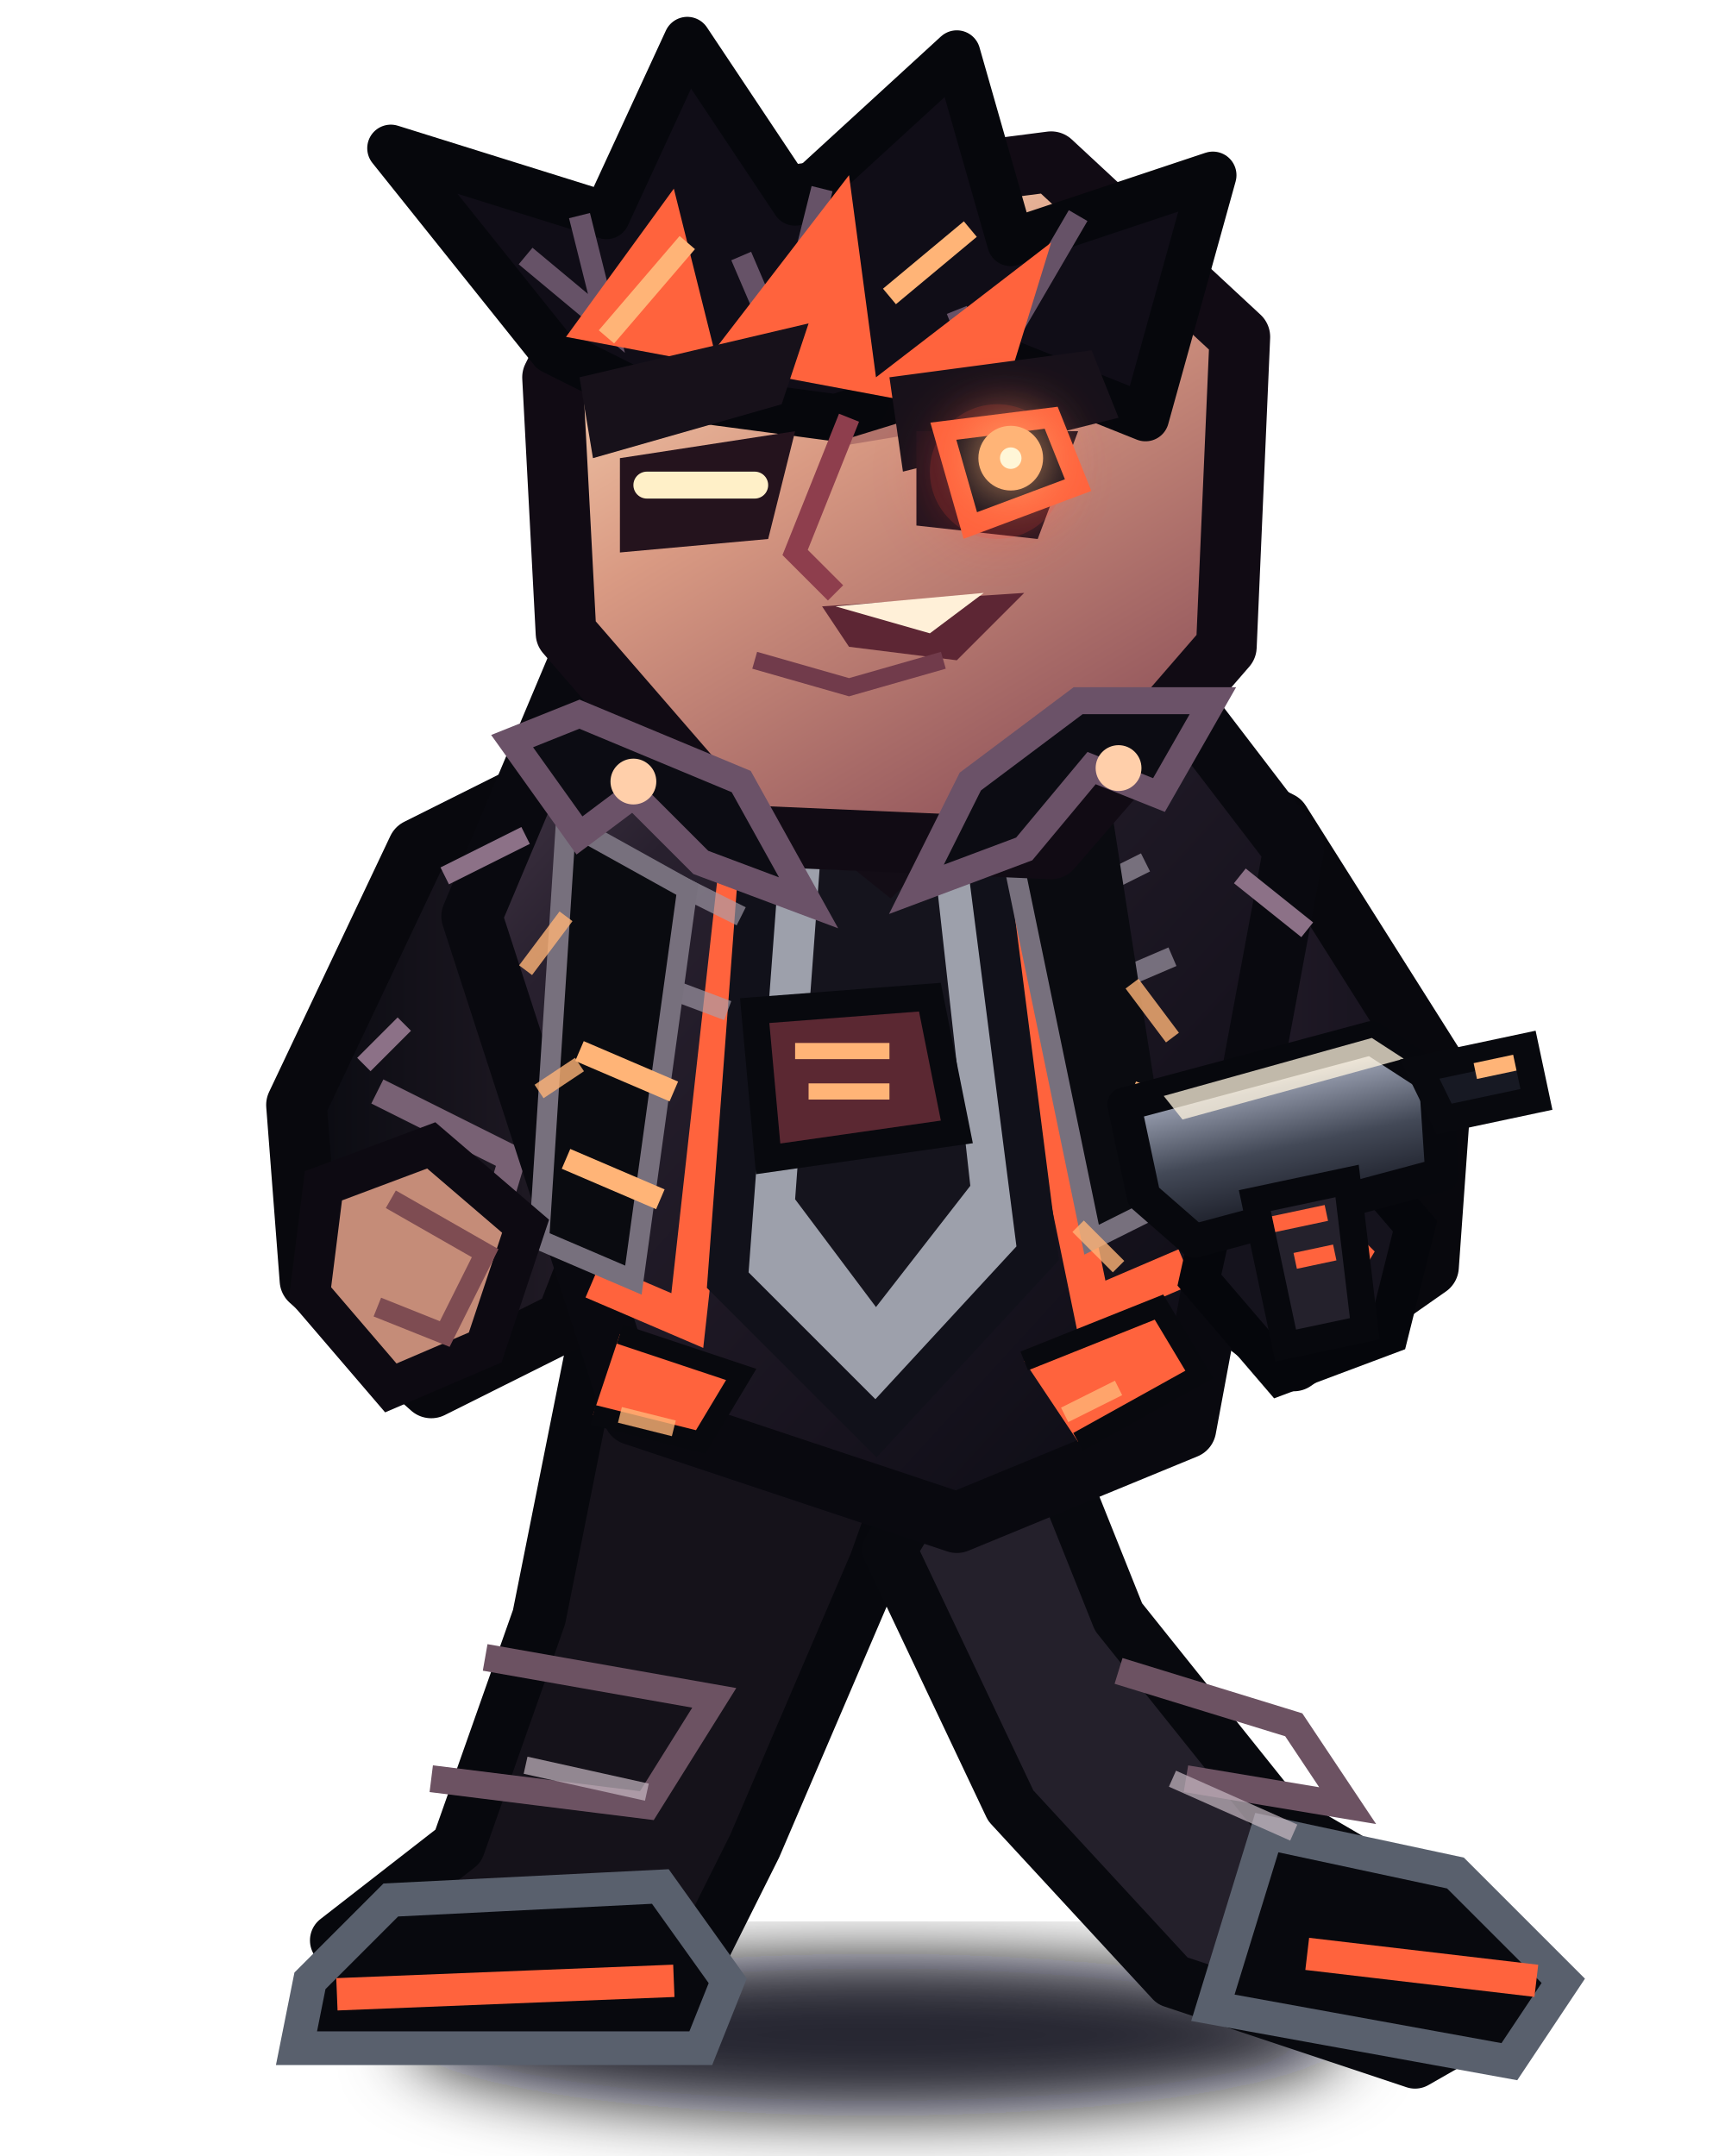
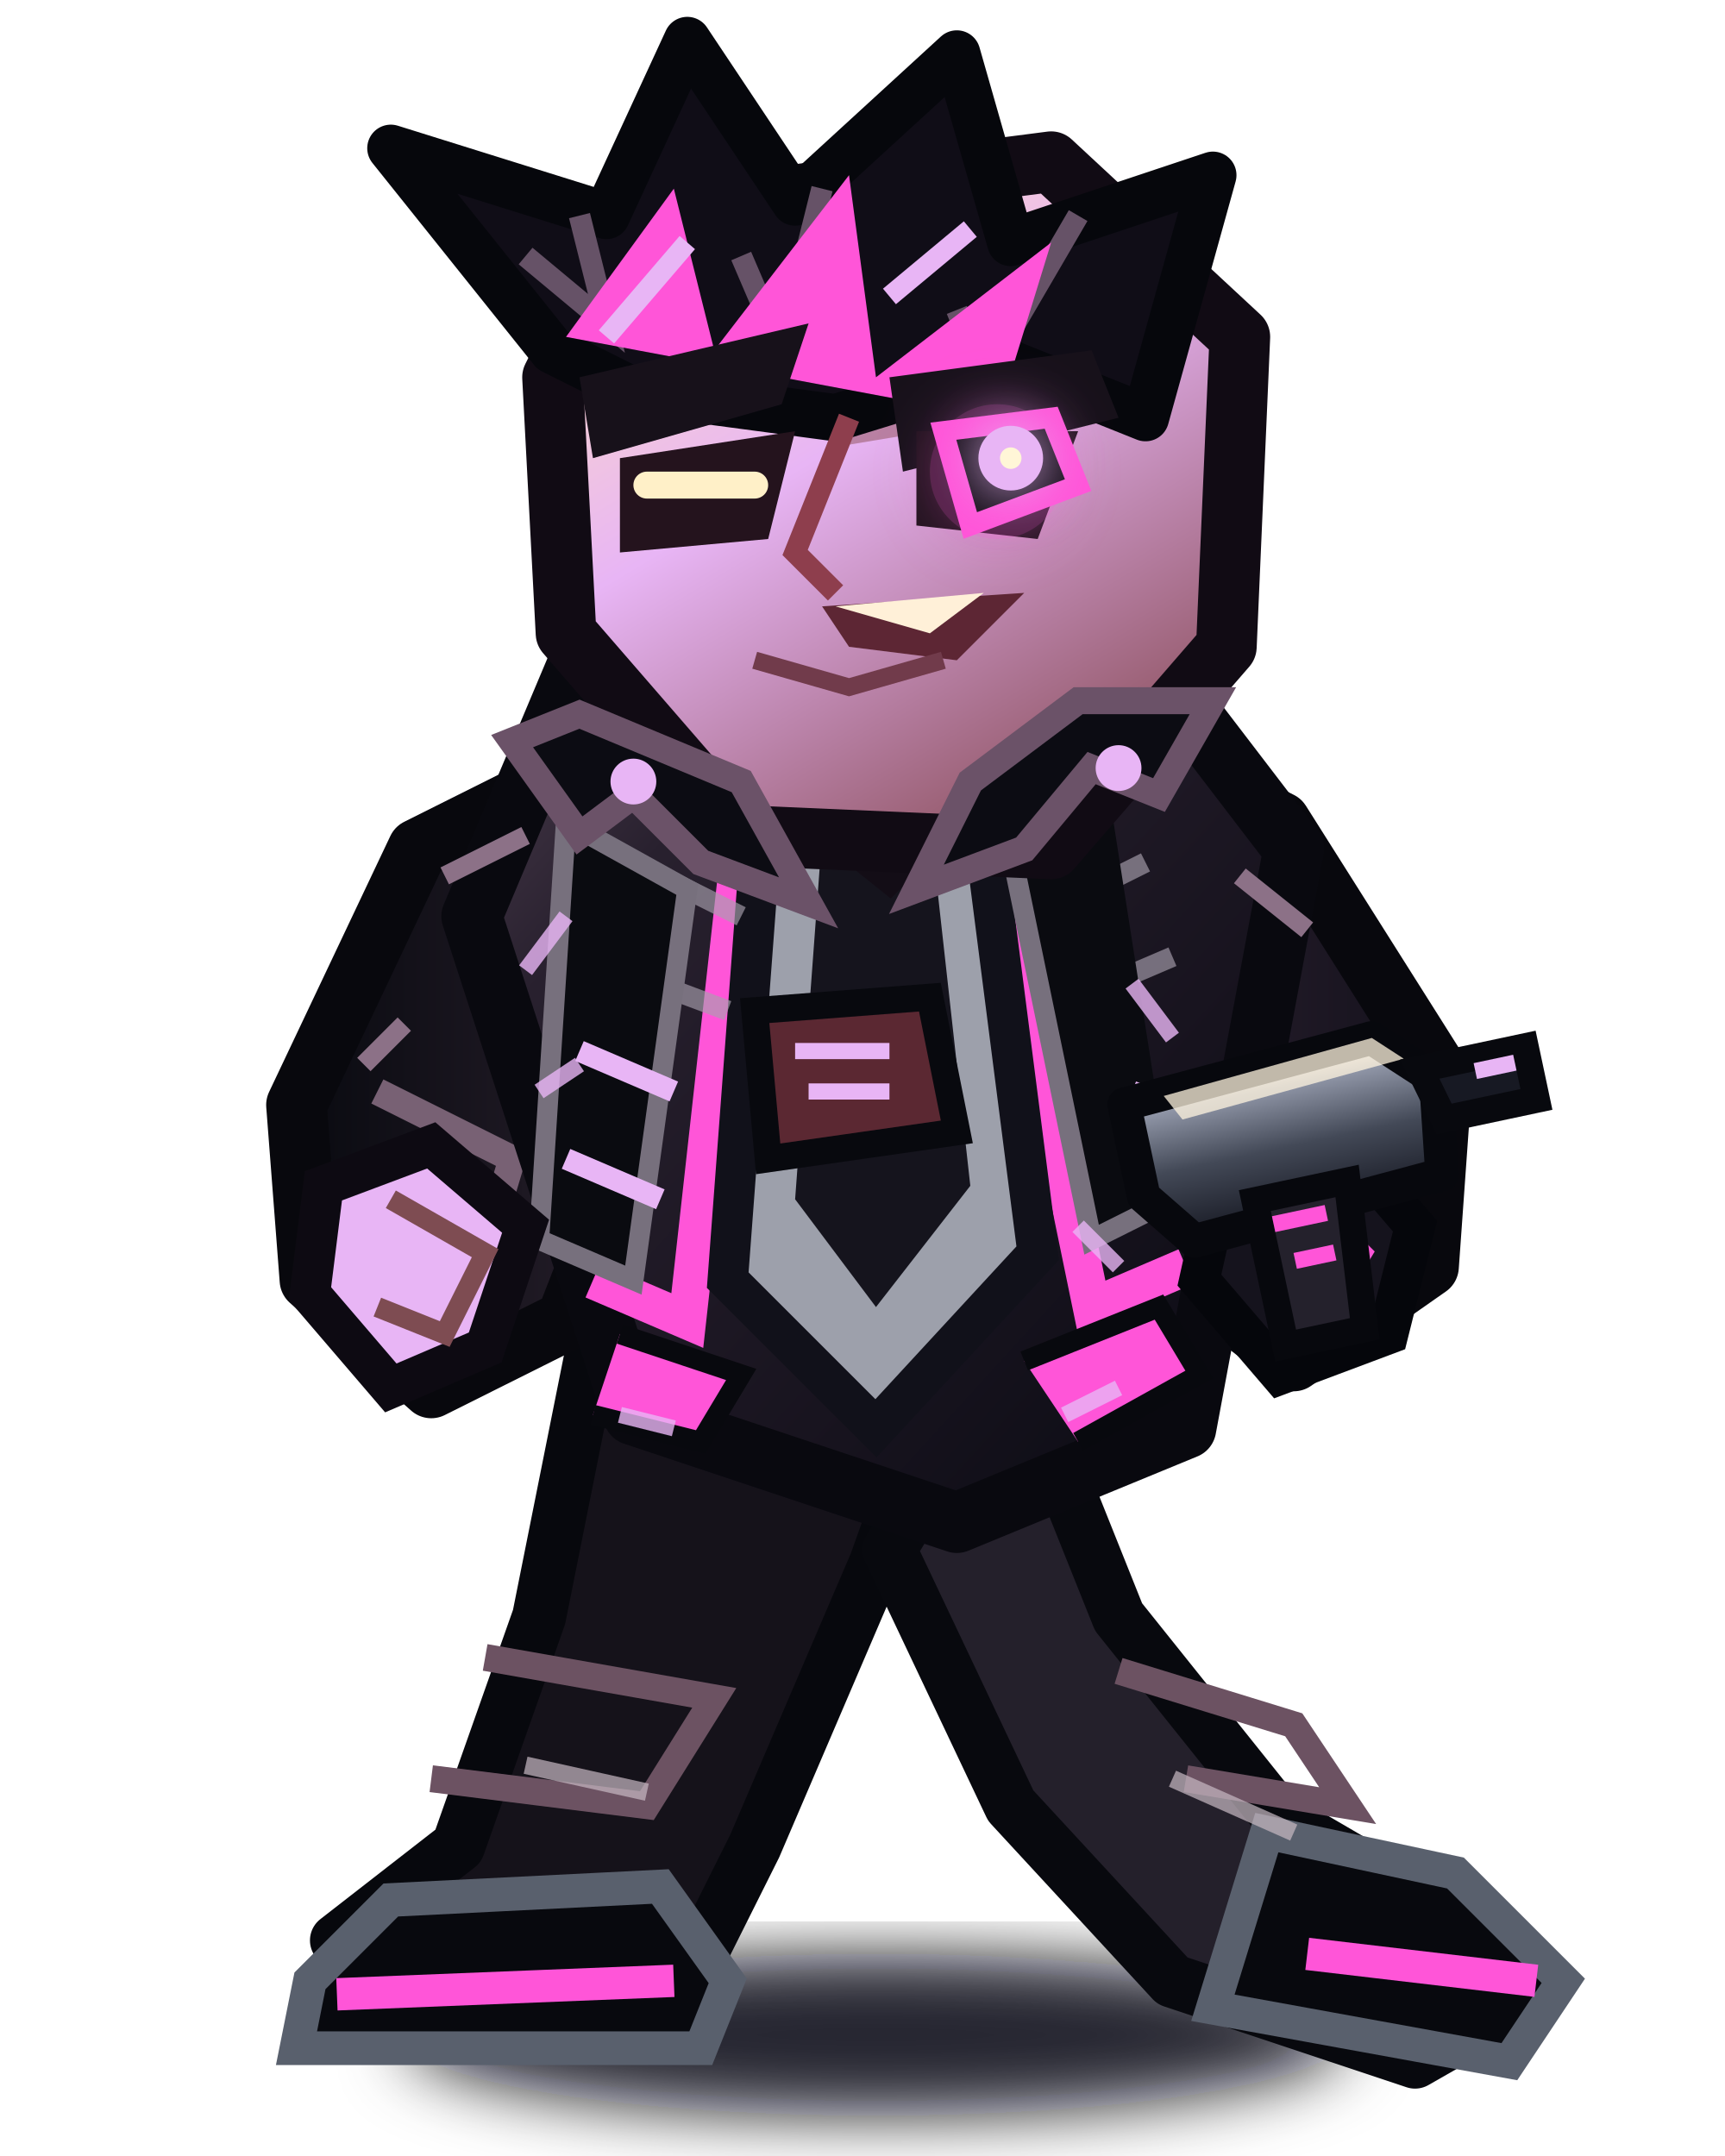
<svg xmlns="http://www.w3.org/2000/svg" viewBox="0 0 128 160">
  <defs>
    <linearGradient id="j" x1="0" y1="0" x2="1" y2="1">
      <stop stop-color="#514253" />
      <stop offset=".24" stop-color="#28202e" />
      <stop offset=".68" stop-color="#17131e" />
      <stop offset="1" stop-color="#080a11" />
    </linearGradient>
    <linearGradient id="skin" x1=".15" y1="0" x2=".75" y2="1">
      <stop stop-color="#ffe0bd" />
-       <stop offset=".42" stop-color="#d99a83" />
+       <stop offset=".42" stop-color="#e8b5f5" />
      <stop offset="1" stop-color="#884c56" />
    </linearGradient>
    <linearGradient id="steel" x1="0" y1="0" x2="0" y2="1">
      <stop stop-color="#f0e6e2" />
      <stop offset=".18" stop-color="#8f95a6" />
      <stop offset=".55" stop-color="#434957" />
      <stop offset="1" stop-color="#171923" />
    </linearGradient>
    <linearGradient id="leather" x1="0" y1="0" x2="1" y2="0">
      <stop stop-color="#090a10" />
      <stop offset=".5" stop-color="#3a2c3c" />
      <stop offset="1" stop-color="#14111c" />
    </linearGradient>
    <linearGradient id="blood" x1="0" y1="0" x2="0" y2="1">
-       <stop stop-color="#ff7553" />
+       <stop stop-color="#e8b5f5" />
      <stop offset="1" stop-color="#a41d30" />
    </linearGradient>
    <filter id="shadow" x="-.3" y="-.2" width="1.6" height="1.5">
      <feGaussianBlur stdDeviation="2.5" />
    </filter>
    <filter id="eyeGlow" x="-1" y="-1" width="3" height="3">
      <feGaussianBlur stdDeviation="2" result="b" />
      <feMerge>
        <feMergeNode in="b" />
        <feMergeNode in="SourceGraphic" />
      </feMerge>
    </filter>
  </defs>
  <ellipse cx="65" cy="151" rx="35" ry="6" fill="#020207" opacity=".85" filter="url(#shadow)" />
  <path d="M44 100 40 120 34 137 25 144 28 150 49 151 56 137 65 116 70 102Z" fill="#15121a" stroke="#07080d" stroke-width="4" stroke-linejoin="round" />
  <path d="m75 100 8 20 12 15 12 7 5 7-7 4-18-6-12-13-9-19z" fill="#24202b" stroke="#08090e" stroke-width="4" stroke-linejoin="round" />
  <path d="m29 141 20-1 5 7-2 5H22l1-5zM94 136l14 3 8 8-4 6-22-4z" fill="#08090e" stroke="#59606d" stroke-width="2.5" />
-   <path d="m25 148 25-1m47-2 17 2" stroke="#ff633d" stroke-width="2.4" />
+   <path d="m25 148 25-1m47-2 17 2" stroke="#ff55d8" stroke-width="2.4" />
  <path d="m36 123 17 3-5 8-16-2m51-8 13 4 4 6-12-2" fill="none" stroke="#6c5262" stroke-width="2" />
  <path d="m39 131 9 2m39-1 9 4" stroke="#c8b9c3" stroke-width="1.3" opacity=".7" />
  <path d="m43 57-12 6-9 19 1 13 9 8 10-5 7-18M83 55l12 6 12 19-1 14-10 7-9-7-8-18" fill="url(#leather)" stroke="#08080d" stroke-width="4.5" stroke-linejoin="round" />
  <path d="m28 81 10 5-3 10-8-3m69-12-9 7 4 10 8-5" fill="none" stroke="#786174" stroke-width="2" />
  <path d="m43 49 40-3 13 17-8 43-17 7-24-8-12-37z" fill="url(#j)" stroke="#09090f" stroke-width="4.5" stroke-linejoin="round" />
-   <path d="m43 56 12 6-4 36-7-3m38-40-8 8 7 34 7-3" fill="none" stroke="#ff633d" stroke-width="2.8" />
+   <path d="m43 56 12 6-4 36-7-3m38-40-8 8 7 34 7-3" fill="none" stroke="#ff55d8" stroke-width="2.8" />
  <path d="m57 55 15-1 5 39-12 13-11-11z" fill="#9da0ab" stroke="#11111a" stroke-width="3" />
  <path d="m61 62 8-1 3 27-7 9-6-8z" fill="#15141d" />
  <path d="m47 64 8 4m-9 4 8 3m25-8 6-3m-5 10 7-3" stroke="#a8a0ad" stroke-width="1.5" opacity=".65" />
  <path d="m42 61 9 5-4 29-7-3zm40-4-7 6 6 29 6-3" fill="#0a0b10" stroke="#77707d" stroke-width="1.5" />
-   <path d="m43 78 7 3m-8 5 7 3m35-8 5 2" stroke="#ffb477" stroke-width="1.6" />
+   <path d="m43 78 7 3m-8 5 7 3m35-8 5 2" stroke="#e8b5f5" stroke-width="1.6" />
  <path d="m56 75 13-1 2 10-14 2z" fill="#5b2832" stroke="#08090e" stroke-width="2" />
-   <path d="m59 78 7 0m-6 3 6 0" stroke="#ffb477" stroke-width="1.2" />
-   <path d="m46 99 9 3-3 5-8-2m32-4 10-4 3 5-9 5" fill="#ff633d" stroke="#08090e" stroke-width="1.5" />
+   <path d="m59 78 7 0m-6 3 6 0" stroke="#e8b5f5" stroke-width="1.2" />
+   <path d="m46 99 9 3-3 5-8-2m32-4 10-4 3 5-9 5" fill="#ff55d8" stroke="#08090e" stroke-width="1.5" />
  <path d="m55 48 1 9 10 8 9-9-1-10z" fill="#9a5c60" stroke="#130d16" stroke-width="2.5" />
  <path d="m47 16 31-4 14 13-1 23-13 15-23-1-13-15-1-19z" fill="url(#skin)" stroke="#110b14" stroke-width="4.5" stroke-linejoin="round" />
  <path d="m45 23 9-6 4 6 7-8 3 10 9-6-2 12-12 2-13-3z" fill="#8b4e54" opacity=".5" />
  <path d="m41 26-12-15 16 5 6-13 8 12 12-11 4 14 15-5-5 18-10-4-13 4-15-2z" fill="#100d17" stroke="#06070c" stroke-width="3.5" stroke-linejoin="round" />
  <path d="m39 19 6 5-2-8m12 3 3 7 3-12m10 9 2 5 7-12" fill="none" stroke="#665267" stroke-width="1.6" />
-   <path d="m42 25 8-11 3 12 10-13 2 15 13-10-4 13z" fill="#ff633d" />
-   <path d="m45 25 6-7m15 4 6-5" stroke="#ffb477" stroke-width="1.5" />
+   <path d="m42 25 8-11 3 12 10-13 2 15 13-10-4 13z" fill="#ff55d8" />
+   <path d="m45 25 6-7m15 4 6-5" stroke="#e8b5f5" stroke-width="1.5" />
  <path d="m43 28 17-4-2 6-14 4m22-6 15-2 2 5-16 4" fill="#17111a" />
  <path d="m46 34 13-2-2 8-11 1z" fill="#24131d" />
  <path d="m68 32 12 0-3 8-9-1z" fill="#20131d" />
  <path d="m48 36 8 0" stroke="#fff0c8" stroke-width="2" stroke-linecap="round" />
-   <circle cx="74" cy="35" r="5" fill="#ff3e36" opacity=".25" filter="url(#eyeGlow)" />
-   <path d="m70 32 8-1 2 5-8 3z" fill="#17101a" stroke="#ff633d" stroke-width="1.5" />
-   <circle cx="75" cy="34" r="2.4" fill="#ffb477" filter="url(#eyeGlow)" />
+   <circle cx="74" cy="35" r="5" fill="#ff55d8" opacity=".25" filter="url(#eyeGlow)" />
+   <path d="m70 32 8-1 2 5-8 3z" fill="#17101a" stroke="#ff55d8" stroke-width="1.5" />
+   <circle cx="75" cy="34" r="2.4" fill="#e8b5f5" filter="url(#eyeGlow)" />
  <circle cx="75" cy="34" r=".8" fill="#fff6d7" />
  <path d="m63 31-4 10 3 3" fill="none" stroke="#8e3e4d" stroke-width="1.6" />
  <path d="m61 45 15-1-5 5-8-1z" fill="#5d2634" />
  <path d="m62 45 11-1-4 3z" fill="#fff0d8" />
  <path d="m56 49 7 2 7-2" fill="none" stroke="#713b4b" stroke-width="1.3" />
  <path d="m43 53 12 5 5 9-8-3-5-5-4 3-5-7zM80 52l-8 6-4 8 8-3 5-6 5 2 4-7z" fill="#0c0c13" stroke="#6b5268" stroke-width="2" />
-   <circle cx="47" cy="58" r="1.7" fill="#ffcfaa" />
-   <circle cx="83" cy="57" r="1.7" fill="#ffcfaa" />
-   <path d="m24 88 8-3 7 6-3 9-7 3-6-7z" fill="#c58c78" stroke="#0d0a12" stroke-width="3" />
+   <circle cx="47" cy="58" r="1.7" fill="#e8b5f5" />
+   <circle cx="83" cy="57" r="1.7" fill="#e8b5f5" />
+   <path d="m24 88 8-3 7 6-3 9-7 3-6-7z" fill="#e8b5f5" stroke="#0d0a12" stroke-width="3" />
  <path d="m29 89 7 4-3 6-5-2" fill="none" stroke="#7e4c52" stroke-width="1.5" />
  <path d="m91 86 8-2 6 7-2 8-8 3-6-7z" fill="#15131d" stroke="#05060b" stroke-width="3" />
-   <path d="m96 88 5 5-3 5" fill="none" stroke="#ff633d" stroke-width="1.6" />
+   <path d="m96 88 5 5-3 5" fill="none" stroke="#ff55d8" stroke-width="1.6" />
  <g transform="translate(83 80) rotate(-12)">
    <path d="m0 2 19-1 4 4-1 7-19 1-3-4z" fill="url(#steel)" stroke="#07080d" stroke-width="2.5" stroke-linejoin="round" />
    <path d="m3 2 16-1 2 2-17 1z" fill="#fff4df" opacity=".75" />
    <path d="m8 11 7 0-1 11-6 0z" fill="#24212c" stroke="#07080d" stroke-width="2" />
-     <path d="m9 13 4 0m-3 3 3 0" stroke="#ff633d" stroke-width="1.2" />
+     <path d="m9 13 4 0m-3 3 3 0" stroke="#ff55d8" stroke-width="1.2" />
    <path d="m22 4 8 0 0 4-7 0z" fill="#171923" stroke="#08090e" stroke-width="2" />
-     <path d="m26 5 3 0" stroke="#ffb477" stroke-width="1.2" />
+     <path d="m26 5 3 0" stroke="#e8b5f5" stroke-width="1.2" />
  </g>
-   <path d="m39 72 3-4m-2 13 3-2m41-6 3 4m-7 14 3 3M46 105l4 1m29-1 4-2" stroke="#ffb477" stroke-width="1.2" opacity=".8" />
+   <path d="m39 72 3-4m-2 13 3-2m41-6 3 4m-7 14 3 3M46 105l4 1m29-1 4-2" stroke="#e8b5f5" stroke-width="1.2" opacity=".8" />
  <path d="m33 65 6-3m-12 17 3-3m62-11 5 4" stroke="#8c7187" stroke-width="1.4" />
</svg>
